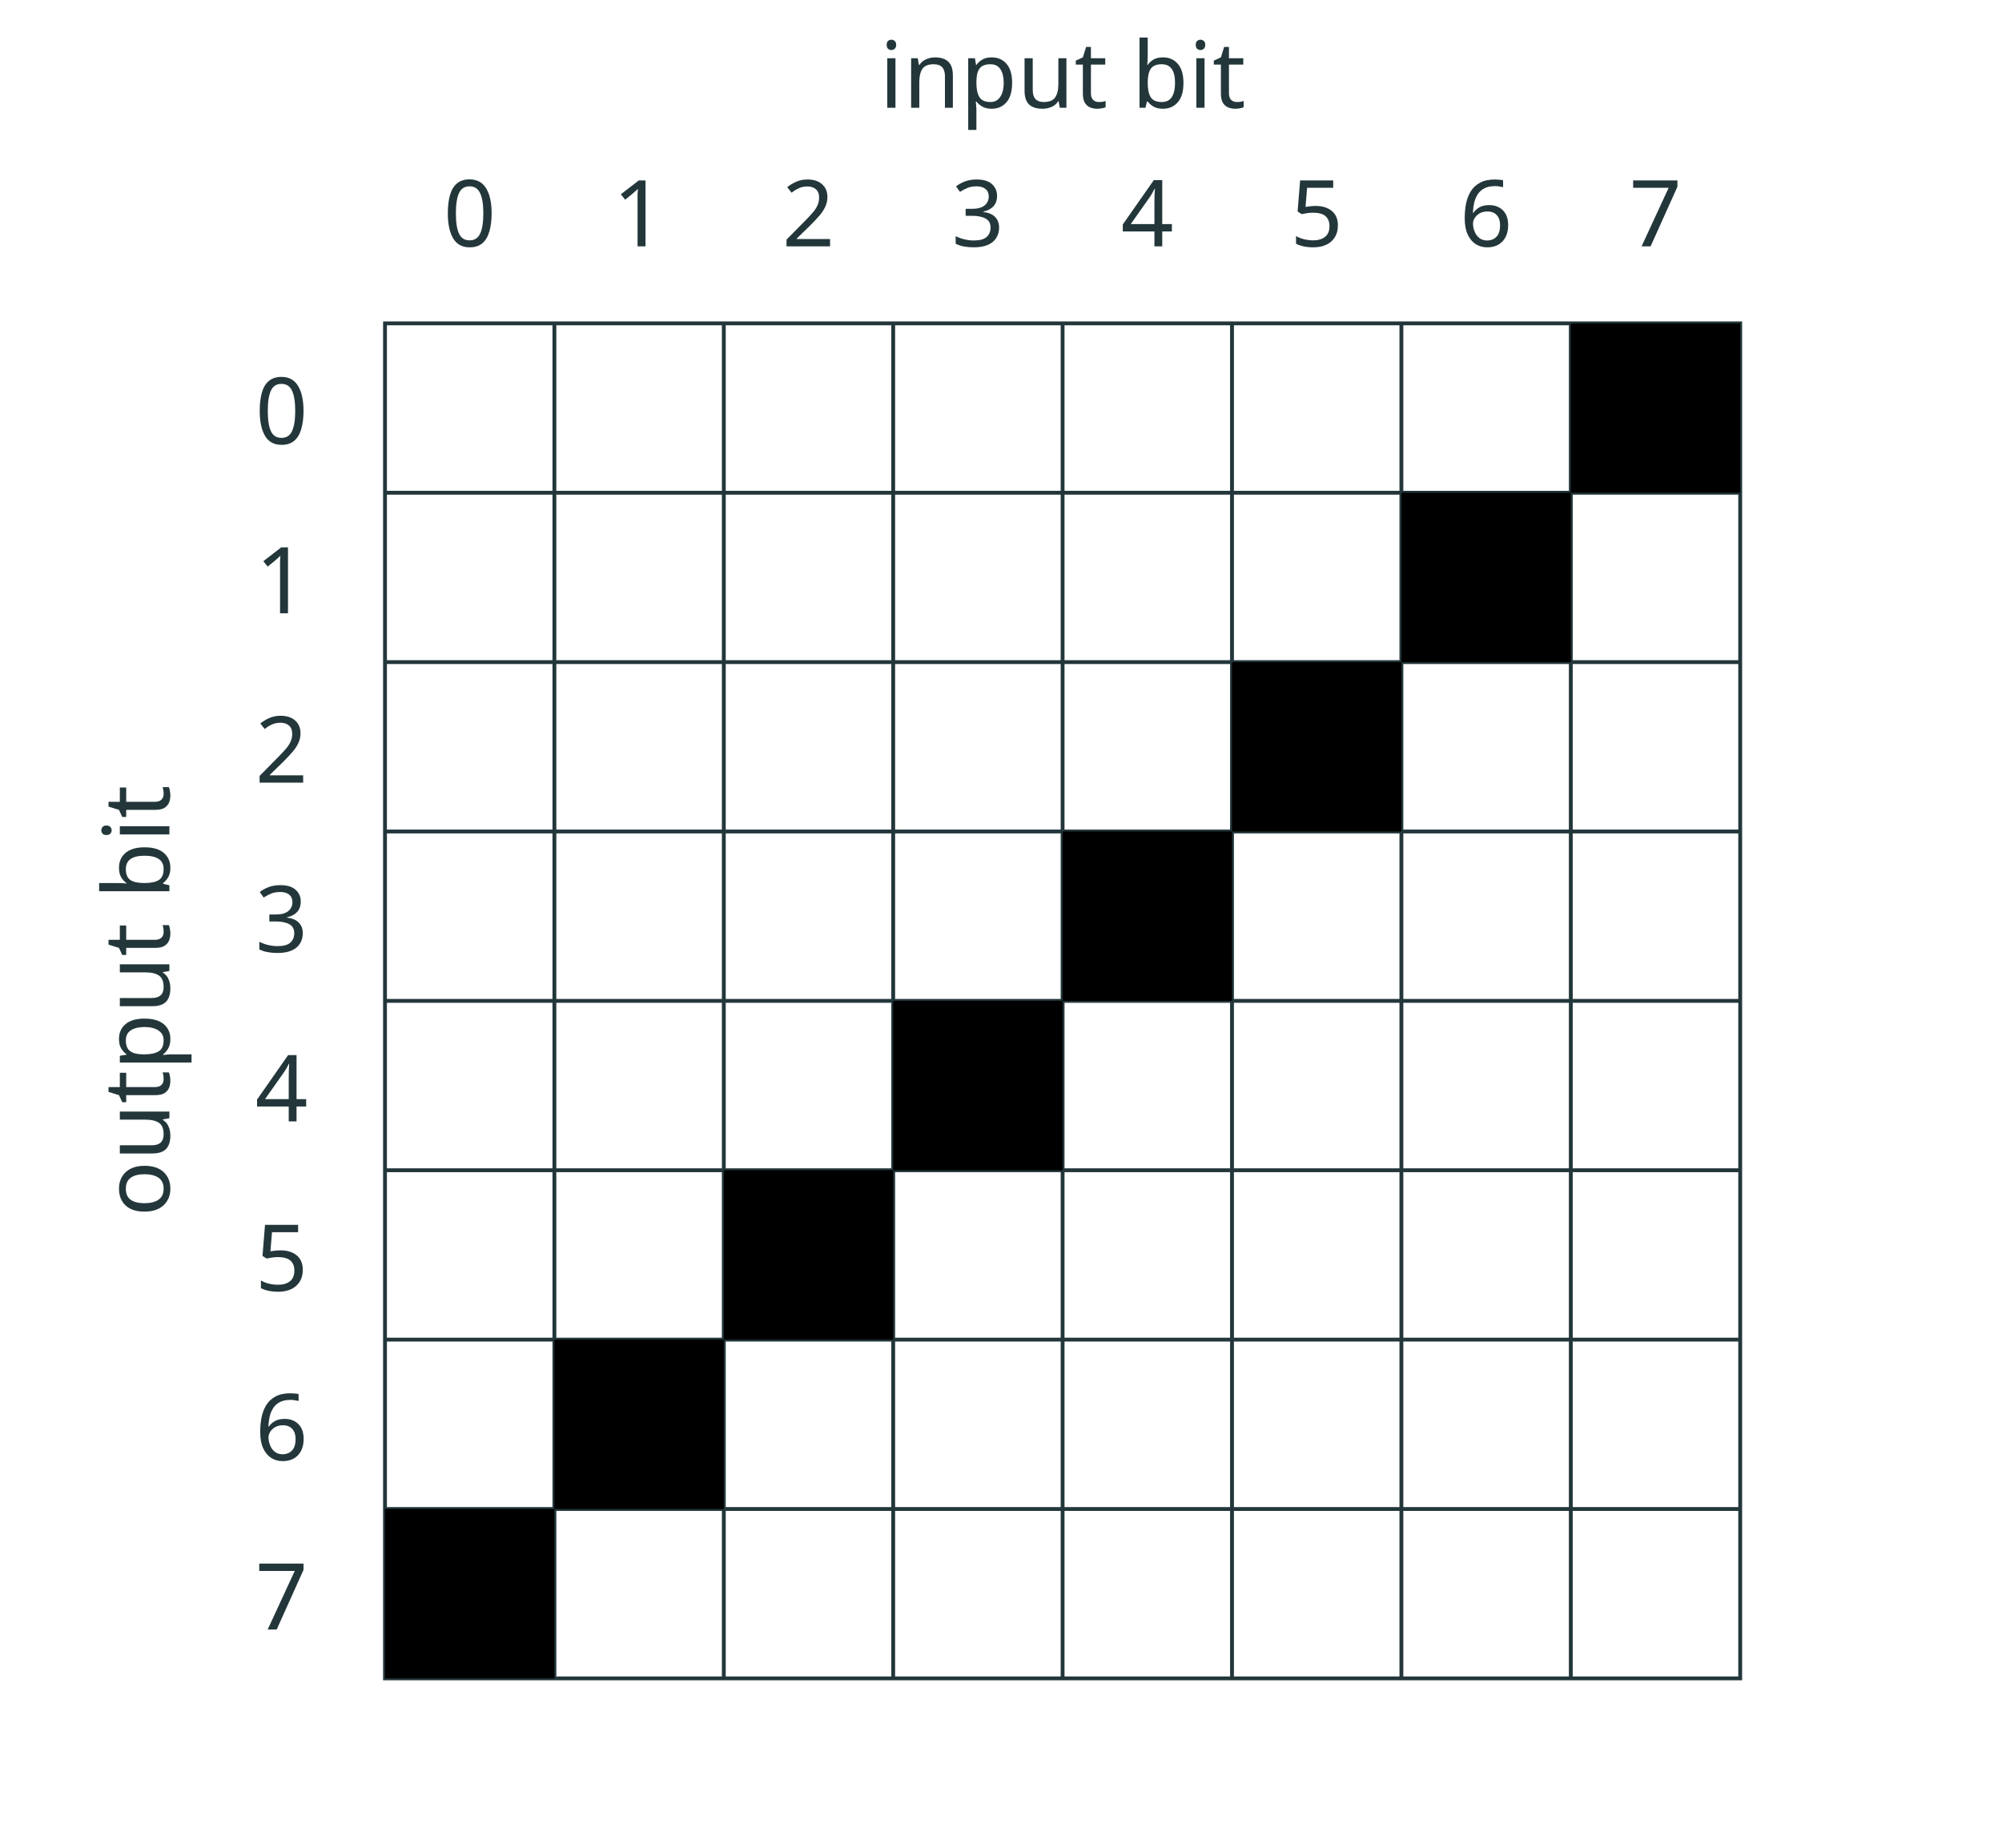
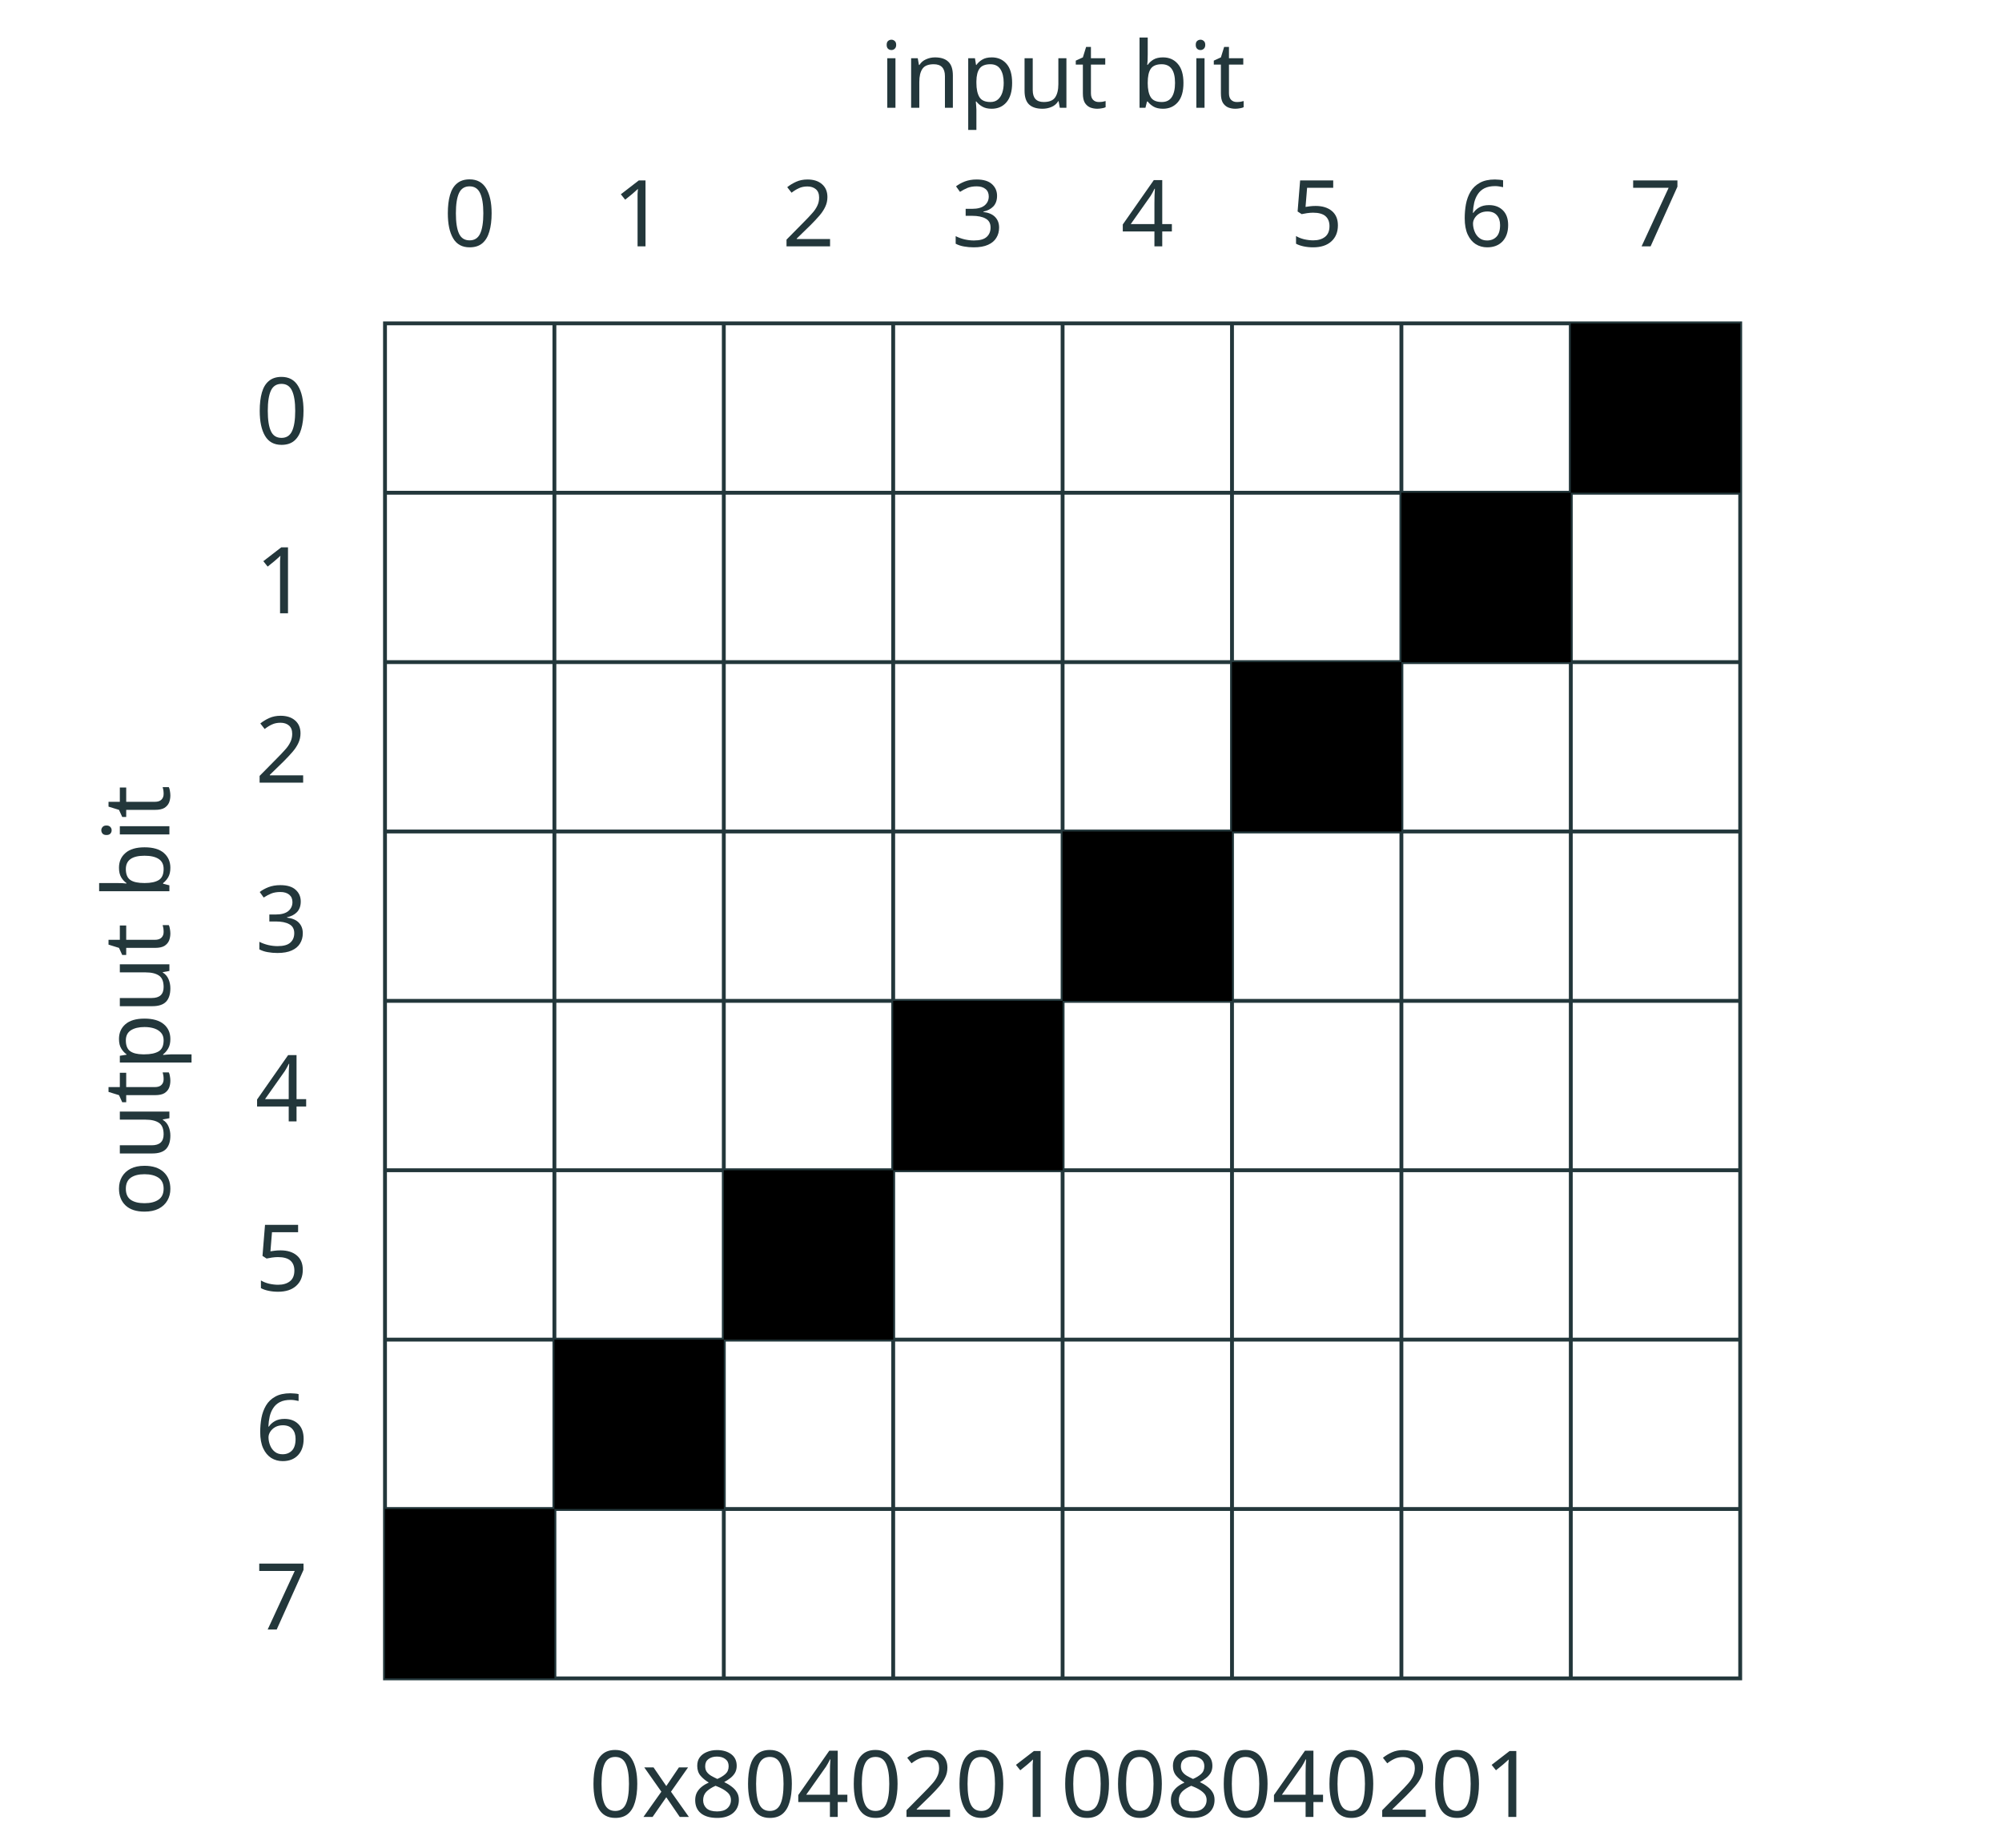
<svg xmlns="http://www.w3.org/2000/svg" width="260" height="240" viewBox="0 0 260 240" role="img">
  <defs>
    <style>
      .bg {
        fill: #fafafa;
      }
      .ts {
        font-family: 'Berkeley Mono', 'TX-02', 'EB Garamond', sans-serif;
        fill: #23373b;
      }
    </style>
  </defs>
  <text class="ts" x="138" y="14" text-anchor="middle">input bit</text>
  <text class="ts" x="22" y="130" text-anchor="middle" transform="rotate(-90 22 130)">output bit</text>
  <text class="ts" x="61" y="32" text-anchor="middle">0</text>
  <text class="ts" x="83" y="32" text-anchor="middle">1</text>
  <text class="ts" x="105" y="32" text-anchor="middle">2</text>
  <text class="ts" x="127" y="32" text-anchor="middle">3</text>
  <text class="ts" x="149" y="32" text-anchor="middle">4</text>
  <text class="ts" x="171" y="32" text-anchor="middle">5</text>
  <text class="ts" x="193" y="32" text-anchor="middle">6</text>
  <text class="ts" x="215" y="32" text-anchor="middle">7</text>
  <text class="ts" x="40" y="53" text-anchor="end" dominant-baseline="central">0</text>
  <text class="ts" x="40" y="75" text-anchor="end" dominant-baseline="central">1</text>
  <text class="ts" x="40" y="97" text-anchor="end" dominant-baseline="central">2</text>
  <text class="ts" x="40" y="119" text-anchor="end" dominant-baseline="central">3</text>
  <text class="ts" x="40" y="141" text-anchor="end" dominant-baseline="central">4</text>
  <text class="ts" x="40" y="163" text-anchor="end" dominant-baseline="central">5</text>
  <text class="ts" x="40" y="185" text-anchor="end" dominant-baseline="central">6</text>
  <text class="ts" x="40" y="207" text-anchor="end" dominant-baseline="central">7</text>
  <rect x="50" y="42" width="176" height="176" fill="none" stroke="#23373b" stroke-width="0.5" />
  <g stroke="#23373b" stroke-width="0.5">
    <line x1="72" y1="42" x2="72" y2="218" />
    <line x1="94" y1="42" x2="94" y2="218" />
    <line x1="116" y1="42" x2="116" y2="218" />
    <line x1="138" y1="42" x2="138" y2="218" />
    <line x1="160" y1="42" x2="160" y2="218" />
    <line x1="182" y1="42" x2="182" y2="218" />
    <line x1="204" y1="42" x2="204" y2="218" />
    <line x1="50" y1="64" x2="226" y2="64" />
    <line x1="50" y1="86" x2="226" y2="86" />
    <line x1="50" y1="108" x2="226" y2="108" />
    <line x1="50" y1="130" x2="226" y2="130" />
    <line x1="50" y1="152" x2="226" y2="152" />
    <line x1="50" y1="174" x2="226" y2="174" />
    <line x1="50" y1="196" x2="226" y2="196" />
  </g>
  <g class="c-purple">
    <rect x="204" y="42" width="22" height="22" stroke-width="0.5" />
    <rect x="182" y="64" width="22" height="22" stroke-width="0.5" />
    <rect x="160" y="86" width="22" height="22" stroke-width="0.5" />
    <rect x="138" y="108" width="22" height="22" stroke-width="0.5" />
    <rect x="116" y="130" width="22" height="22" stroke-width="0.5" />
    <rect x="94" y="152" width="22" height="22" stroke-width="0.5" />
    <rect x="72" y="174" width="22" height="22" stroke-width="0.5" />
    <rect x="50" y="196" width="22" height="22" stroke-width="0.5" />
  </g>
+   <text class="ts" x="138" y="236" text-anchor="middle">0x8040201008040201</text>
</svg>
